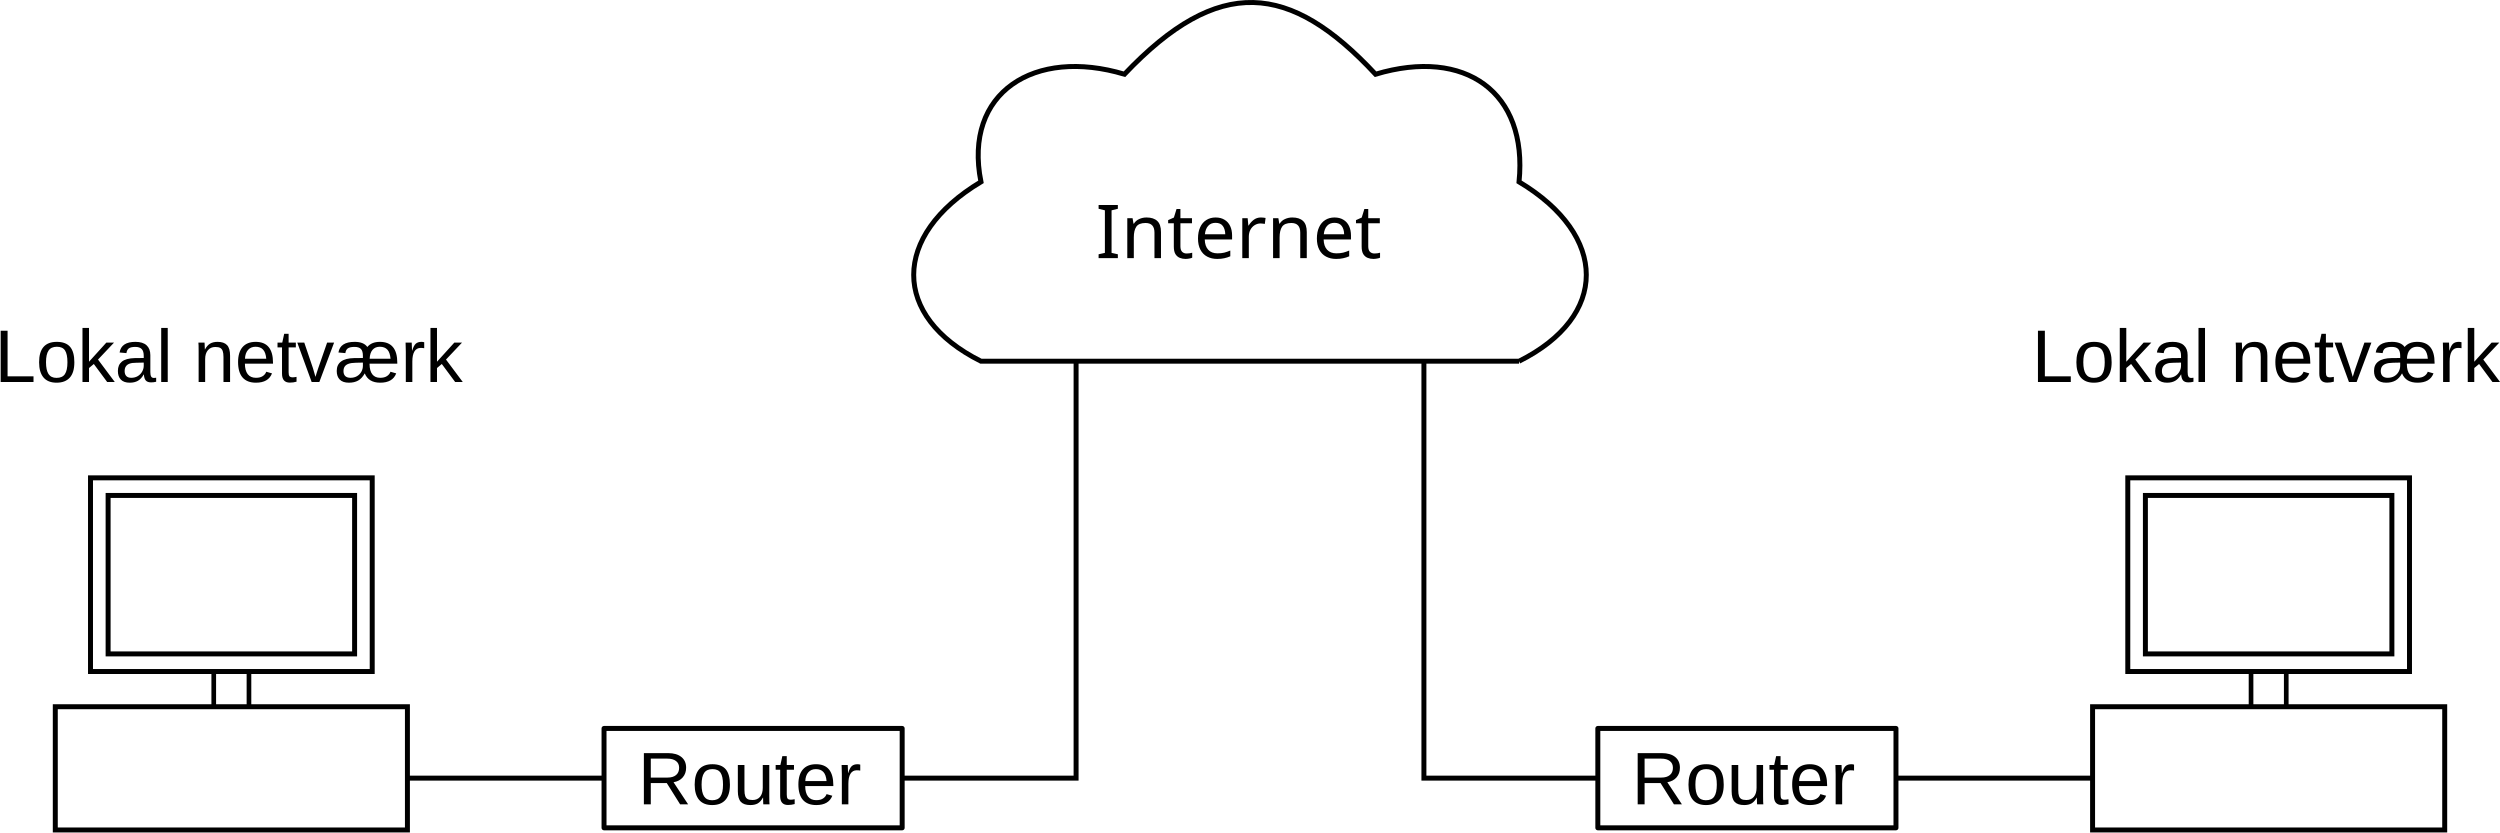
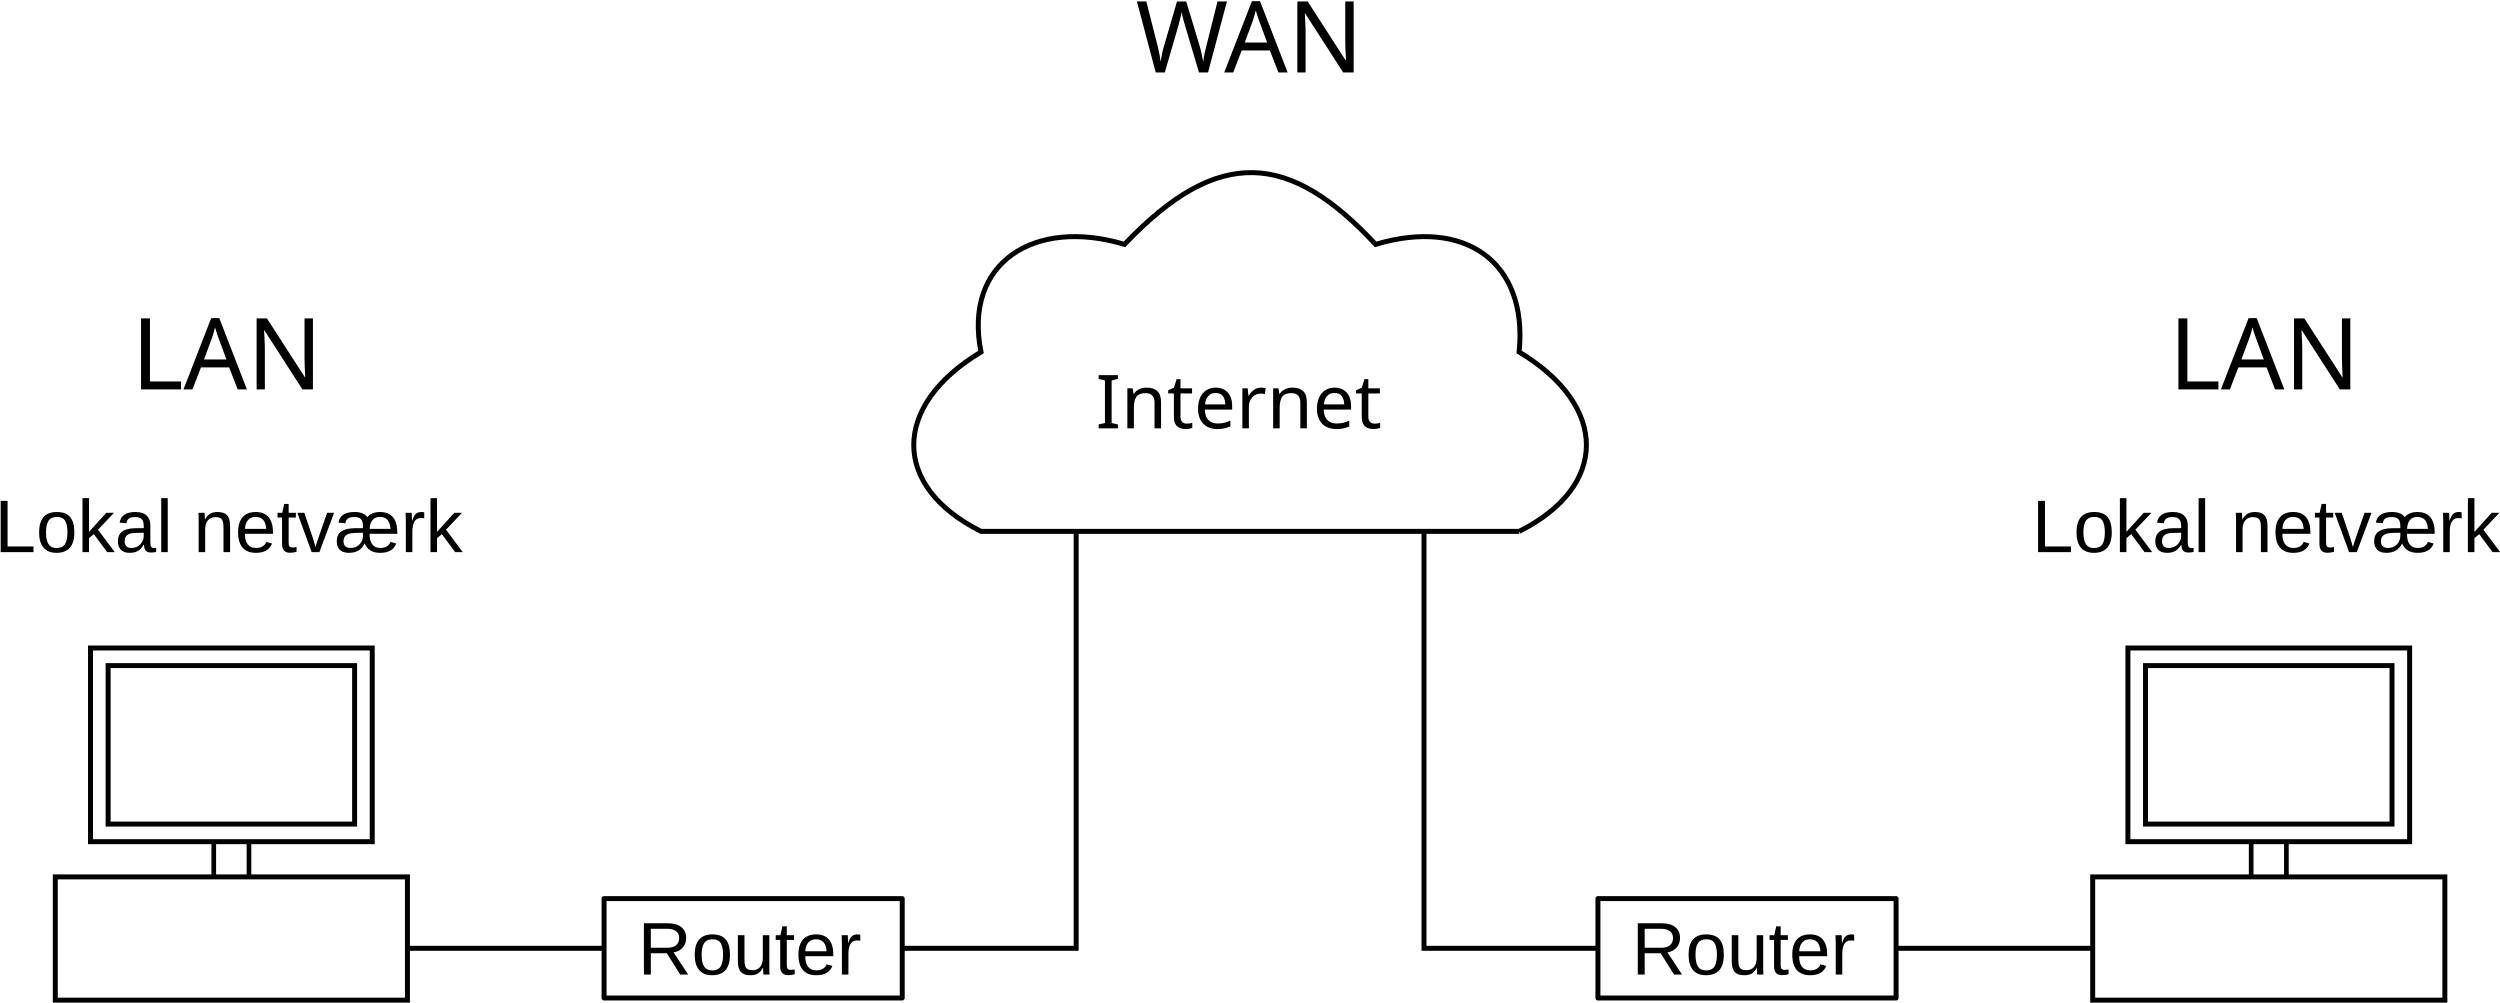
- <svg xmlns="http://www.w3.org/2000/svg" width="141.992mm" height="47.281mm" viewBox="0 0 503.12 167.53" id="svg4244" version="1.1">
+ <svg xmlns="http://www.w3.org/2000/svg" width="141.983mm" height="56.943mm" viewBox="0 0 503.091 201.767" id="svg4244" version="1.1">
  <defs id="defs4246" />
-   <g id="layer1" transform="translate(11.56006,-625.7652)">
+   <g id="layer1" transform="translate(11.56006,-591.5289)">
    <g transform="matrix(3.543307,0,0,3.543307,-0.433071,254.2126)" id="g4213">
      <rect y="145" x="0" height="7" width="20" id="rect5094-3" style="fill:none;stroke:#000000;stroke-width:0.282;stroke-miterlimit:4;stroke-dasharray:none;stroke-opacity:1" />
      <rect y="132" x="2" height="11" width="16" id="rect5098-9" style="fill:none;stroke:#000000;stroke-width:0.282;stroke-miterlimit:4;stroke-dasharray:none;stroke-opacity:1" />
-       <path id="path5100-1" d="M 9,143 9,145" style="fill:none;stroke:#000000;stroke-width:0.265px;stroke-linecap:butt;stroke-linejoin:miter;stroke-opacity:1" />
-       <path id="path5102-9" d="m 11,143 0,2" style="fill:none;stroke:#000000;stroke-width:0.265px;stroke-linecap:butt;stroke-linejoin:miter;stroke-opacity:1" />
+       <path id="path5100-1" d="M 9,143 V 145" style="fill:none;stroke:#000000;stroke-width:0.265px;stroke-linecap:butt;stroke-linejoin:miter;stroke-opacity:1" />
+       <path id="path5102-9" d="M 11,143 V 145" style="fill:none;stroke:#000000;stroke-width:0.265px;stroke-linecap:butt;stroke-linejoin:miter;stroke-opacity:1" />
      <rect y="133" x="3" height="9" width="14" id="rect5104-69" style="fill:none;stroke:#000000;stroke-width:0.282;stroke-miterlimit:4;stroke-dasharray:none;stroke-opacity:1" />
    </g>
-     <path style="fill:none;stroke:#000000;stroke-width:1;stroke-linecap:butt;stroke-linejoin:miter;stroke-miterlimit:4;stroke-dasharray:none;stroke-opacity:1" d="m 294.145,698.459 -108.29,0 c -18.048,-9.024 -18.048,-25.268 0,-36.097 -3.61,-18.048 10.829,-27.072 28.877,-21.658 18.982,-19.984 33.305,-18.507 50.535,0 18.048,-5.414 30.682,3.61 28.877,21.658 18.048,10.829 18.048,27.072 0,36.097 z" id="path5484" />
-     <text xml:space="preserve" style="font-style:normal;font-variant:normal;font-weight:normal;font-stretch:normal;font-size:15px;line-height:125%;font-family:sans-serif;-inkscape-font-specification:'sans-serif, Normal';text-align:start;letter-spacing:0px;word-spacing:0px;writing-mode:lr-tb;text-anchor:start;fill:#000000;fill-opacity:1;stroke:none;stroke-width:0.265" x="208.938" y="677.72" id="text5414-1-9">
+     <path style="fill:none;stroke:#000000;stroke-width:1;stroke-linecap:butt;stroke-linejoin:miter;stroke-miterlimit:4;stroke-dasharray:none;stroke-opacity:1" d="M 294.145,698.459 H 185.855 c -18.048,-9.024 -18.048,-25.268 0,-36.097 -3.61,-18.048 10.829,-27.072 28.877,-21.658 18.982,-19.984 33.305,-18.507 50.535,0 18.048,-5.414 30.682,3.61 28.877,21.658 18.048,10.829 18.048,27.072 0,36.097 z" id="path5484" />
+     <text xml:space="preserve" style="font-style:normal;font-variant:normal;font-weight:normal;font-stretch:normal;line-height:0%;font-family:sans-serif;-inkscape-font-specification:'sans-serif, Normal';text-align:start;letter-spacing:0px;word-spacing:0px;writing-mode:lr-tb;text-anchor:start;fill:#000000;fill-opacity:1;stroke:none;stroke-width:0.265" x="208.938" y="677.72" id="text5414-1-9">
      <tspan id="tspan5412-5-1" x="208.938" y="677.72" style="font-style:normal;font-variant:normal;font-weight:normal;font-stretch:normal;font-size:15px;line-height:125%;font-family:sans-serif;-inkscape-font-specification:'sans-serif, Normal';text-align:start;writing-mode:lr-tb;text-anchor:start;stroke-width:0.265">Internet</tspan>
    </text>
-     <text xml:space="preserve" style="font-style:normal;font-variant:normal;font-weight:normal;font-stretch:normal;font-size:15px;line-height:125%;font-family:Arial;-inkscape-font-specification:'Arial, Normal';text-align:start;letter-spacing:0px;word-spacing:0px;writing-mode:lr-tb;text-anchor:start;fill:#000000;fill-opacity:1;stroke:none;stroke-width:1px;stroke-linecap:butt;stroke-linejoin:miter;stroke-opacity:1" x="116.786" y="787.643" id="text4871">
-       <tspan id="tspan4873" x="116.786" y="787.643">Router</tspan>
+     <text xml:space="preserve" style="font-style:normal;font-variant:normal;font-weight:normal;font-stretch:normal;line-height:0%;font-family:Arial;-inkscape-font-specification:'Arial, Normal';text-align:start;letter-spacing:0px;word-spacing:0px;writing-mode:lr-tb;text-anchor:start;fill:#000000;fill-opacity:1;stroke:none;stroke-width:1px;stroke-linecap:butt;stroke-linejoin:miter;stroke-opacity:1" x="116.786" y="787.643" id="text4871">
+       <tspan id="tspan4873" x="116.786" y="787.643" style="font-size:15px;line-height:1.25">Router</tspan>
    </text>
    <rect style="opacity:1;fill:none;fill-opacity:1;stroke:#000000;stroke-width:1;stroke-linejoin:round;stroke-miterlimit:4;stroke-dasharray:none;stroke-dashoffset:0;stroke-opacity:1" id="rect4875" width="60" height="20" x="110" y="772.362" />
-     <text xml:space="preserve" style="font-style:normal;font-variant:normal;font-weight:normal;font-stretch:normal;font-size:15px;line-height:125%;font-family:Arial;-inkscape-font-specification:'Arial, Normal';text-align:start;letter-spacing:0px;word-spacing:0px;writing-mode:lr-tb;text-anchor:start;fill:#000000;fill-opacity:1;stroke:none;stroke-width:1px;stroke-linecap:butt;stroke-linejoin:miter;stroke-opacity:1" x="316.786" y="787.643" id="text4871-2">
-       <tspan id="tspan4873-7" x="316.786" y="787.643">Router</tspan>
+     <text xml:space="preserve" style="font-style:normal;font-variant:normal;font-weight:normal;font-stretch:normal;line-height:0%;font-family:Arial;-inkscape-font-specification:'Arial, Normal';text-align:start;letter-spacing:0px;word-spacing:0px;writing-mode:lr-tb;text-anchor:start;fill:#000000;fill-opacity:1;stroke:none;stroke-width:1px;stroke-linecap:butt;stroke-linejoin:miter;stroke-opacity:1" x="316.786" y="787.643" id="text4871-2">
+       <tspan id="tspan4873-7" x="316.786" y="787.643" style="font-size:15px;line-height:1.25">Router</tspan>
    </text>
    <rect style="opacity:1;fill:none;fill-opacity:1;stroke:#000000;stroke-width:1;stroke-linejoin:round;stroke-miterlimit:4;stroke-dasharray:none;stroke-dashoffset:0;stroke-opacity:1" id="rect4875-6" width="60" height="20" x="310" y="772.362" />
    <g transform="matrix(3.543307,0,0,3.543307,409.5669,254.2126)" id="g4213-8">
      <rect y="145" x="0" height="7" width="20" id="rect5094-3-5" style="fill:none;stroke:#000000;stroke-width:0.282;stroke-miterlimit:4;stroke-dasharray:none;stroke-opacity:1" />
      <rect y="132" x="2" height="11" width="16" id="rect5098-9-3" style="fill:none;stroke:#000000;stroke-width:0.282;stroke-miterlimit:4;stroke-dasharray:none;stroke-opacity:1" />
-       <path id="path5100-1-3" d="M 9,143 9,145" style="fill:none;stroke:#000000;stroke-width:0.265px;stroke-linecap:butt;stroke-linejoin:miter;stroke-opacity:1" />
-       <path id="path5102-9-3" d="m 11,143 0,2" style="fill:none;stroke:#000000;stroke-width:0.265px;stroke-linecap:butt;stroke-linejoin:miter;stroke-opacity:1" />
+       <path id="path5100-1-3" d="M 9,143 V 145" style="fill:none;stroke:#000000;stroke-width:0.265px;stroke-linecap:butt;stroke-linejoin:miter;stroke-opacity:1" />
+       <path id="path5102-9-3" d="M 11,143 V 145" style="fill:none;stroke:#000000;stroke-width:0.265px;stroke-linecap:butt;stroke-linejoin:miter;stroke-opacity:1" />
      <rect y="133" x="3" height="9" width="14" id="rect5104-69-6" style="fill:none;stroke:#000000;stroke-width:0.282;stroke-miterlimit:4;stroke-dasharray:none;stroke-opacity:1" />
    </g>
-     <path style="fill:none;fill-rule:evenodd;stroke:#000000;stroke-width:1px;stroke-linecap:butt;stroke-linejoin:miter;stroke-opacity:1" d="m 410,782.362 -40,0" id="path4948" />
-     <path style="fill:none;fill-rule:evenodd;stroke:#000000;stroke-width:1px;stroke-linecap:butt;stroke-linejoin:miter;stroke-opacity:1" d="m 70,782.362 40,0" id="path4950" />
-     <path style="fill:none;fill-rule:evenodd;stroke:#000000;stroke-width:1px;stroke-linecap:butt;stroke-linejoin:miter;stroke-opacity:1" d="m 170,782.362 35,0 0,-83.927" id="path4956" />
-     <path style="fill:none;fill-rule:evenodd;stroke:#000000;stroke-width:1px;stroke-linecap:butt;stroke-linejoin:miter;stroke-opacity:1" d="m 310,782.362 -35,0 0,-84.116" id="path4958" />
-     <text xml:space="preserve" style="font-style:normal;font-variant:normal;font-weight:normal;font-stretch:normal;font-size:15px;line-height:125%;font-family:Arial;-inkscape-font-specification:'Arial, Normal';text-align:start;letter-spacing:0px;word-spacing:0px;writing-mode:lr-tb;text-anchor:start;fill:#000000;fill-opacity:1;stroke:none;stroke-width:1px;stroke-linecap:butt;stroke-linejoin:miter;stroke-opacity:1" x="-12.659" y="702.643" id="text4871-9">
-       <tspan id="tspan4873-6" x="-12.659" y="702.643">Lokal netværk</tspan>
+     <path style="fill:none;fill-rule:evenodd;stroke:#000000;stroke-width:1px;stroke-linecap:butt;stroke-linejoin:miter;stroke-opacity:1" d="M 410,782.362 H 370" id="path4948" />
+     <path style="fill:none;fill-rule:evenodd;stroke:#000000;stroke-width:1px;stroke-linecap:butt;stroke-linejoin:miter;stroke-opacity:1" d="m 70,782.362 h 40" id="path4950" />
+     <path style="fill:none;fill-rule:evenodd;stroke:#000000;stroke-width:1px;stroke-linecap:butt;stroke-linejoin:miter;stroke-opacity:1" d="m 170,782.362 h 35 v -83.927" id="path4956" />
+     <path style="fill:none;fill-rule:evenodd;stroke:#000000;stroke-width:1px;stroke-linecap:butt;stroke-linejoin:miter;stroke-opacity:1" d="M 310,782.362 H 275 V 698.246" id="path4958" />
+     <text xml:space="preserve" style="font-style:normal;font-variant:normal;font-weight:normal;font-stretch:normal;line-height:0%;font-family:Arial;-inkscape-font-specification:'Arial, Normal';text-align:start;letter-spacing:0px;word-spacing:0px;writing-mode:lr-tb;text-anchor:start;fill:#000000;fill-opacity:1;stroke:none;stroke-width:1px;stroke-linecap:butt;stroke-linejoin:miter;stroke-opacity:1" x="-12.659" y="702.643" id="text4871-9">
+       <tspan id="tspan4873-6" x="-12.659" y="702.643" style="font-size:15px;line-height:1.25">Lokal netværk</tspan>
    </text>
-     <text xml:space="preserve" style="font-style:normal;font-variant:normal;font-weight:normal;font-stretch:normal;font-size:15px;line-height:125%;font-family:Arial;-inkscape-font-specification:'Arial, Normal';text-align:start;letter-spacing:0px;word-spacing:0px;writing-mode:lr-tb;text-anchor:start;fill:#000000;fill-opacity:1;stroke:none;stroke-width:1px;stroke-linecap:butt;stroke-linejoin:miter;stroke-opacity:1" x="397.341" y="702.643" id="text4871-9-8">
-       <tspan id="tspan4873-6-8" x="397.341" y="702.643">Lokal netværk</tspan>
+     <text xml:space="preserve" style="font-style:normal;font-variant:normal;font-weight:normal;font-stretch:normal;line-height:0%;font-family:Arial;-inkscape-font-specification:'Arial, Normal';text-align:start;letter-spacing:0px;word-spacing:0px;writing-mode:lr-tb;text-anchor:start;fill:#000000;fill-opacity:1;stroke:none;stroke-width:1px;stroke-linecap:butt;stroke-linejoin:miter;stroke-opacity:1" x="397.341" y="702.643" id="text4871-9-8">
+       <tspan id="tspan4873-6-8" x="397.341" y="702.643" style="font-size:15px;line-height:1.25">Lokal netværk</tspan>
+     </text>
+     <text xml:space="preserve" style="font-style:normal;font-variant:normal;font-weight:normal;font-stretch:normal;font-size:25px;line-height:1.25;font-family:sans-serif;-inkscape-font-specification:'sans-serif, Normal';font-variant-ligatures:normal;font-variant-caps:normal;font-variant-numeric:normal;font-feature-settings:normal;text-align:start;letter-spacing:0px;word-spacing:0px;writing-mode:lr-tb;text-anchor:start;fill:#000000;fill-opacity:1;stroke:none;stroke-width:0.937" x="14.883" y="669.888" id="text4524">
+       <tspan id="tspan4522" x="14.883" y="669.888" style="font-style:normal;font-variant:normal;font-weight:normal;font-stretch:normal;font-size:20px;font-family:sans-serif;-inkscape-font-specification:'sans-serif, Normal';font-variant-ligatures:normal;font-variant-caps:normal;font-variant-numeric:normal;font-feature-settings:normal;text-align:start;writing-mode:lr-tb;text-anchor:start;stroke-width:0.937">LAN</tspan>
+     </text>
+     <text xml:space="preserve" style="font-style:normal;font-variant:normal;font-weight:normal;font-stretch:normal;font-size:25px;line-height:1.25;font-family:sans-serif;-inkscape-font-specification:'sans-serif, Normal';font-variant-ligatures:normal;font-variant-caps:normal;font-variant-numeric:normal;font-feature-settings:normal;text-align:start;letter-spacing:0px;word-spacing:0px;writing-mode:lr-tb;text-anchor:start;fill:#000000;fill-opacity:1;stroke:none;stroke-width:0.937" x="110" y="666.142" id="text4528">
+       <tspan id="tspan4526" x="110" y="688.261" style="stroke-width:0.937" />
+     </text>
+     <text xml:space="preserve" style="font-style:normal;font-variant:normal;font-weight:normal;font-stretch:normal;font-size:25px;line-height:1.25;font-family:sans-serif;-inkscape-font-specification:'sans-serif, Normal';font-variant-ligatures:normal;font-variant-caps:normal;font-variant-numeric:normal;font-feature-settings:normal;text-align:start;letter-spacing:0px;word-spacing:0px;writing-mode:lr-tb;text-anchor:start;fill:#000000;fill-opacity:1;stroke:none;stroke-width:0.937" x="424.883" y="669.888" id="text4524-1">
+       <tspan id="tspan4522-0" x="424.883" y="669.888" style="font-style:normal;font-variant:normal;font-weight:normal;font-stretch:normal;font-size:20px;font-family:sans-serif;-inkscape-font-specification:'sans-serif, Normal';font-variant-ligatures:normal;font-variant-caps:normal;font-variant-numeric:normal;font-feature-settings:normal;text-align:start;writing-mode:lr-tb;text-anchor:start;stroke-width:0.937">LAN</tspan>
+     </text>
+     <text xml:space="preserve" style="font-style:normal;font-variant:normal;font-weight:normal;font-stretch:normal;font-size:25px;line-height:1.25;font-family:sans-serif;-inkscape-font-specification:'sans-serif, Normal';font-variant-ligatures:normal;font-variant-caps:normal;font-variant-numeric:normal;font-feature-settings:normal;text-align:start;letter-spacing:0px;word-spacing:0px;writing-mode:lr-tb;text-anchor:start;fill:#000000;fill-opacity:1;stroke:none;stroke-width:0.937" x="216.997" y="606.109" id="text4524-1-3">
+       <tspan id="tspan4522-0-0" x="216.997" y="606.109" style="font-style:normal;font-variant:normal;font-weight:normal;font-stretch:normal;font-size:20px;font-family:sans-serif;-inkscape-font-specification:'sans-serif, Normal';font-variant-ligatures:normal;font-variant-caps:normal;font-variant-numeric:normal;font-feature-settings:normal;text-align:start;writing-mode:lr-tb;text-anchor:start;stroke-width:0.937">WAN</tspan>
    </text>
  </g>
</svg>
